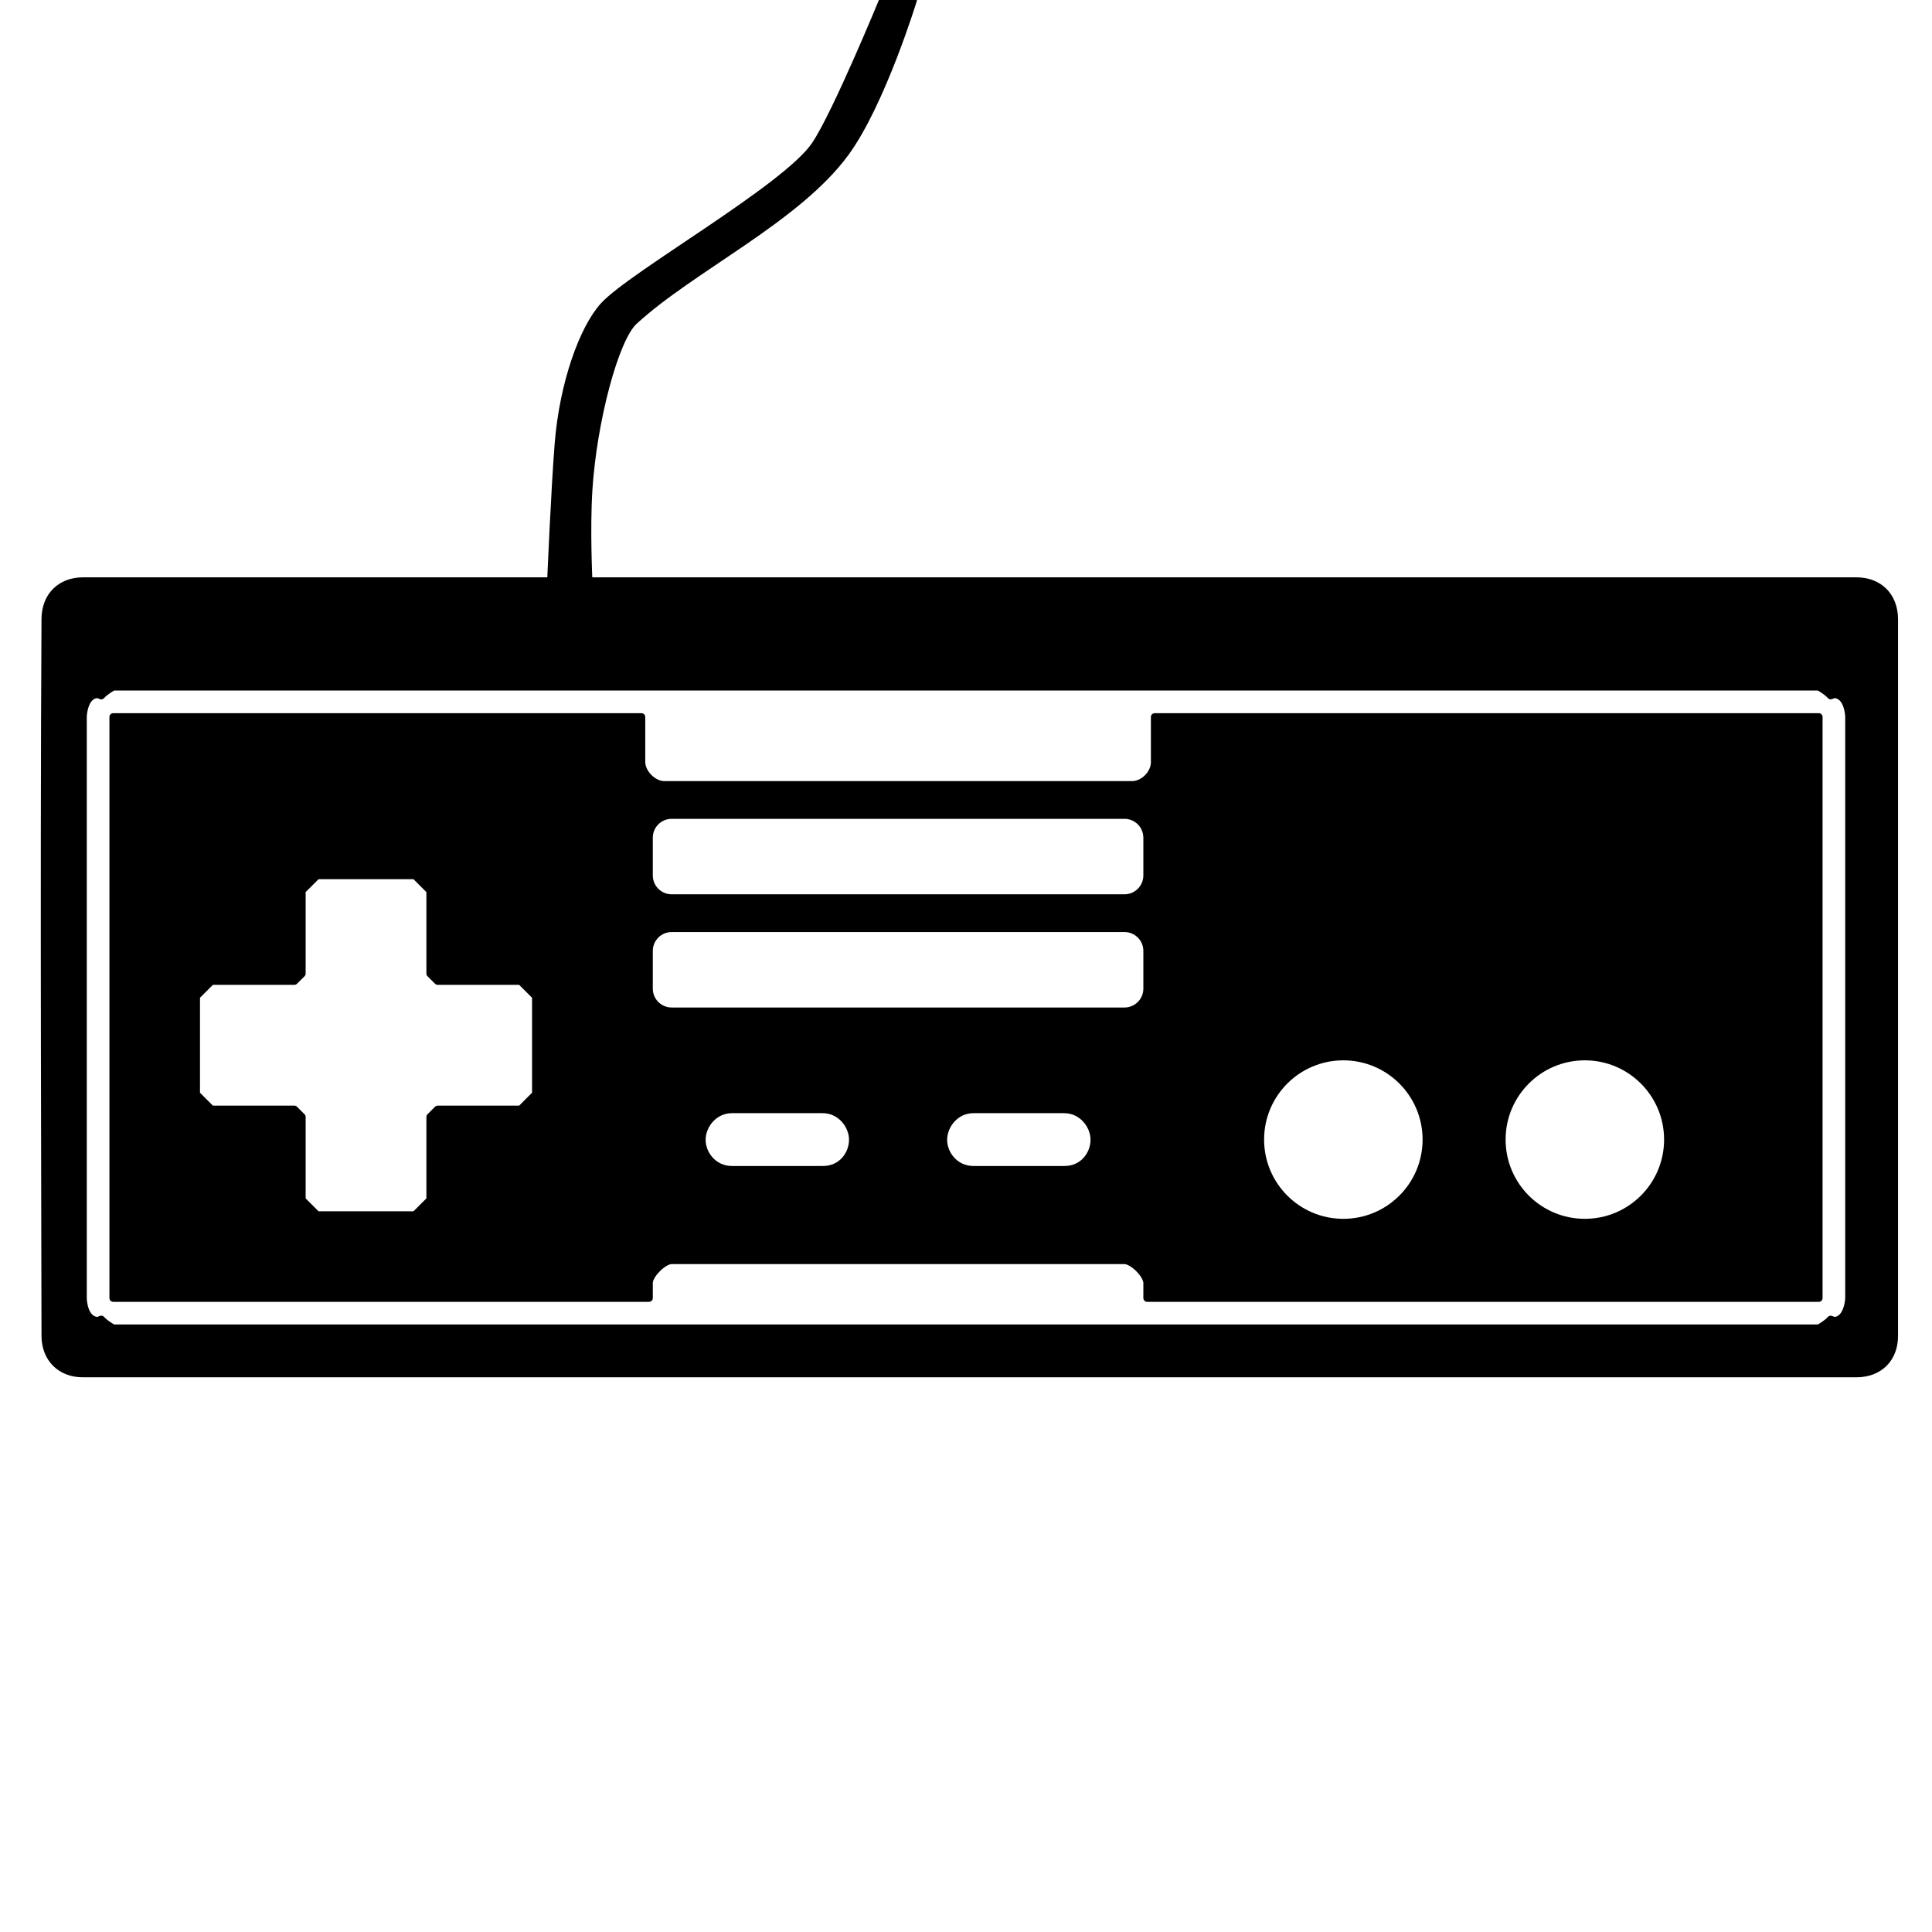
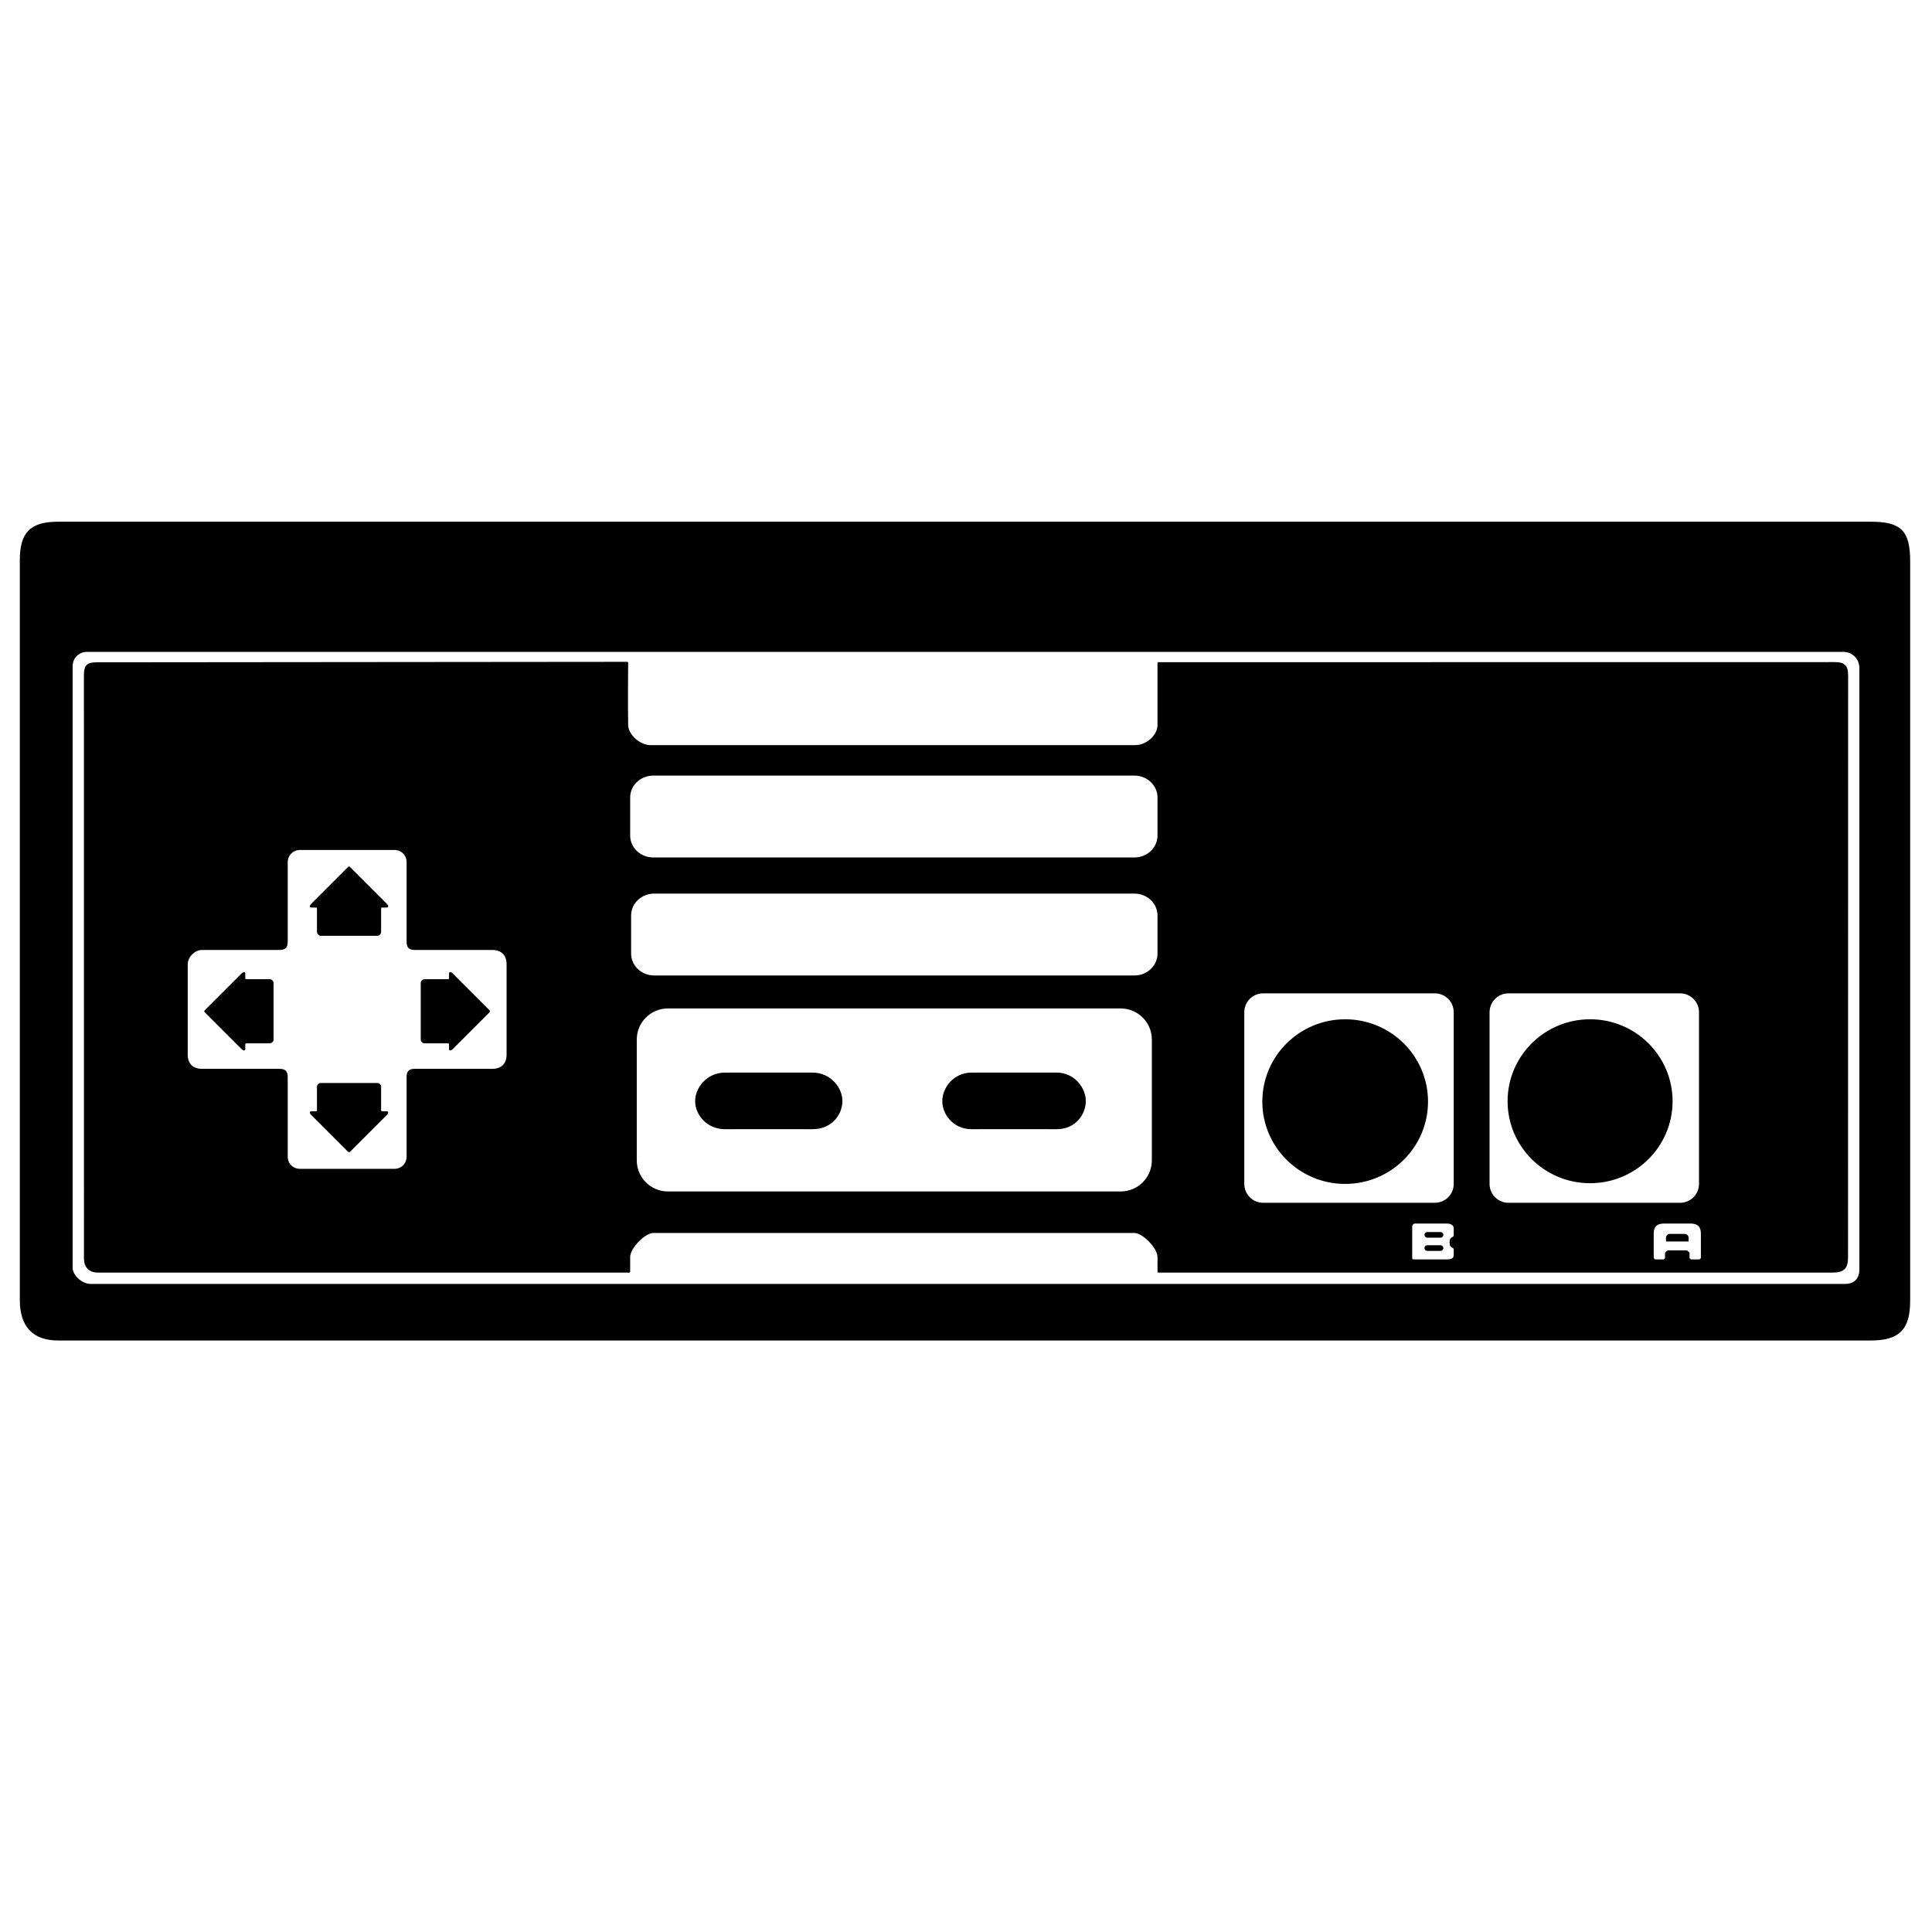
- <svg xmlns="http://www.w3.org/2000/svg" viewBox="0 0 256 256">
-   <path fill="currentColor" fill-rule="evenodd" stroke="currentColor" stroke-linecap="round" stroke-linejoin="round" d="M 251 177 L 251 82 C 250.968 79.022 249.012 77.004 246 77 L 11 77 C 8.007 76.999 6.018 79.01 6 82 C 5.792 117.071 5.994 165.031 6 177 C 6.001 179.981 8.017 182.01 11 182 L 246 182 C 249.008 181.989 251.007 180.008 251 177 Z M 13.414 174.828 L 13 175 C 11.049 174.987 11 172.071 11 172.071 L 11 94.93 C 11 94.929 11.086 92 13 92 L 13.414 92.172 C 14.004 91.527 15 91 15 91 L 241 91 C 241 91 241.992 91.524 242.579 92.164 L 243 92 C 244.914 92.029 245 94.929 245 94.929 L 245 172.047 C 245 172.047 244.884 174.974 243 175 L 242.578 174.836 C 241.992 175.475 241 176 241 176 L 15 176 C 15 176 14.003 175.473 13.414 174.828 Z M 241 95 L 153 95 L 153 101 C 152.998 102.533 151.516 104.008 150 104 L 88 104 C 86.591 104.001 85.025 102.485 85 101 L 85 95 L 15 95 L 15 172 L 86 172 L 86 170 C 86 168.895 87.895 167 89 167 L 149 167 C 150.105 167 152 168.895 152 170 L 152 172 L 241 172 Z M 86 116 L 86 111 C 86 109.343 87.343 108 89 108 L 149 108 C 150.657 108 152 109.343 152 111 L 152 116 C 152 117.657 150.657 119 149 119 L 89 119 C 87.343 119 86 117.657 86 116 Z M 40 159 L 40 148 L 39 147 L 28 147 L 26 145 L 26 132 L 28 130 L 39 130 L 40 129.008 L 40 118 L 42 116 L 55 116 L 57 118 L 57 129 L 58 130 L 69 130 L 71 132 L 71 145 L 69 147 L 58 147 L 57 148 L 57 159 L 55 161 L 42 161 Z M 86 131 L 86 126 C 86 124.343 87.343 123 89 123 L 149 123 C 150.657 123 152 124.343 152 126 L 152 131 C 152 132.657 150.657 134 149 134 L 89 134 C 87.343 134 86 132.657 86 131 Z M 178 162 C 171.925 162 167 157.075 167 151 C 167 144.925 171.925 140 178 140 C 184.075 140 189 144.925 189 151 C 189 157.075 184.075 162 178 162 Z M 210 162 C 203.925 162 199 157.075 199 151 C 199 144.925 203.925 140 210 140 C 216.075 140 221 144.925 221 151 C 221 157.075 216.075 162 210 162 Z M 93 151.047 C 92.99 149.149 94.539 147.006 97 147 L 109 147 C 111.442 147.002 113.01 149.146 113 151.042 C 112.99 152.918 111.592 155.016 109 155 L 97 155 C 94.561 155.003 93.01 152.975 93 151.047 Z M 125 151.047 C 124.99 149.149 126.539 147.006 129 147 L 141 147 C 143.442 147.002 145.01 149.146 145 151.042 C 144.99 152.918 143.592 155.016 141 155 L 129 155 C 126.561 155.003 125.01 152.975 125 151.047 Z M 73 77 C 73 77 73.511 64.831 74 58.763 C 74.648 50.724 77.291 43.494 80 40.526 C 83.765 36.402 104.129 24.95 108 19.25 C 110.779 15.158 117 0 117 0 L 121 0 C 121 0 116.805 13.713 112 20.263 C 105.552 29.053 91.611 35.533 84 42.553 C 81.453 44.902 78.583 55.825 78 64.842 C 77.661 70.081 78 77 78 77 L 73 77 Z" />
+ <svg xmlns="http://www.w3.org/2000/svg" viewBox="0 0 1024 1024">
+   <path id="Outer-case" fill="currentColor" fill-rule="evenodd" stroke="currentColor" stroke-linecap="round" stroke-linejoin="round" d="M 1011.93 689.367 L 1011.93 297.633 C 1011.932 281.634 1007.492 277.016 991.492 277.016 L 30.82 277.016 C 15.824 277.016 11 283 11 297 L 11 689 C 11 703 17.824 709.988 30.824 709.988 L 991.492 709.992 C 1006.492 709.988 1011.932 704.371 1011.93 689.367 Z M 48 681 C 43 681 38 676 38 672 L 38 353.094 C 38 348.096 42.034 345 46.034 345 L 977 345 C 982.021 345 986 348.94 986 354 L 986 672.906 C 986 677.964 982.987 681 977.966 681 Z" />
+   <path id="Inner-case" fill="currentColor" fill-rule="evenodd" stroke="currentColor" stroke-linecap="round" stroke-linejoin="round" d="M 333.508 666.203 C 333.505 661.34 341.561 653 346.255 653 L 601.25 653 C 605.945 653 614 661.34 614 666.2 L 614 674 L 971.086 674 C 977.085 674 979 672.229 979 666.227 L 979.047 358.008 C 979.05 353.152 977.522 351.431 972.575 351.431 L 613.992 351.477 L 613.992 384.328 C 613.981 390.002 607.845 395.463 601.57 395.435 L 344.867 395.438 C 339.033 395.437 332.548 389.825 332.445 384.326 C 332.23 372.827 332.415 353.825 332.442 351.284 L 50.953 351.539 C 46.005 351.54 44.969 353.298 44.969 358.155 L 45 667 C 45 671 47 674 52 674 L 333.508 674 Z M 333.508 442.867 L 333.508 422.688 C 333.505 416.001 339.214 410.579 346.255 410.579 L 601.25 410.578 C 608.292 410.579 614 416.001 614 422.688 L 614 442.867 C 614 449.557 608.292 454.978 601.25 454.978 L 346.258 454.977 C 339.214 454.978 333.505 449.557 333.508 442.867 Z M 152 613 L 152 571 C 152 568 151 567 148 567 L 107 567 C 102 567 99 564 99 559 L 99 511 C 99 507 103 503 107 503 L 148 503 C 151 503 152 502 152 499 L 152 457 C 152 453 155.112 450 159.112 450 L 209 450 C 213 450 216 453 216 457 L 216 499 C 216 502 217 503 220 503 L 261 503 C 266 503 269 506 269 511 L 269 559 C 269 564 266 567 261 567 L 220 567 C 217 567 216 568 216 571 L 216 613 C 216 617 213 620 209 620 L 159 620 C 155 620 152 617 152 613 Z M 334 505.414 L 334 485.234 C 334 478.544 339.698 473.123 346.727 473.123 L 601.273 473.125 C 608.302 473.123 614 478.544 614 485.231 L 614 505.414 C 614 512.1 608.302 517.521 601.273 517.521 L 346.727 517.523 C 339.698 517.521 334 512.1 334 505.414 Z M 659 627.5 L 659 536.5 C 659 530.701 663.701 526 669.5 526 L 760.5 526 C 766.299 526 771 530.701 771 536.5 L 771 627.5 C 771 633.299 766.299 638 760.5 638 L 669.5 638 C 663.701 638 659 633.299 659 627.5 Z M 789 627.5 L 789 536.5 C 789 530.701 793.701 526 799.5 526 L 890.5 526 C 896.299 526 901 530.701 901 536.5 L 901 627.5 C 901 633.299 896.299 638 890.5 638 L 799.5 638 C 793.701 638 789 633.299 789 627.5 Z M 354 632 C 344.611 632 337 624.389 337 615 L 337 551 C 337 541.611 344.611 534 354 534 L 594 534 C 603.389 534 611 541.611 611 551 L 611 615 C 611 624.389 603.389 632 594 632 Z M 748 667 L 748 650 C 748 649 749 648 750 648 L 767 648 C 769 648 771 649 771 651 L 771 655 C 771 655.943 769.361 656.129 769 657 C 768.745 657.616 768.745 659.384 769 660 C 769.361 660.871 771 661.057 771 662 L 771 665 C 771 667 770 668 767 668 L 750 668 C 749 668 748 668 748 667 Z M 876 667.047 L 876 653.711 C 876 649.905 878 648 882 648 L 896 648 C 900 648 902 649.905 902 653.714 L 902 667.047 L 901 668 L 896 668 L 895 667.047 L 895 664.188 L 894 663.234 L 884 663.234 L 883 664.188 L 883 667.047 L 882 668 L 877 668 Z" />
+   <path id="A-glyph-1" fill="currentColor" fill-rule="evenodd" stroke="none" d="M 883 658 L 895 658 C 895 658 895 656.667 895 656 C 895 655 894 654 893 654 C 890 654 888 654 885 654 C 884 654 883 655 883 656 C 883 656.667 883 658 883 658 Z" />
+   <path id="B-glyph-2" fill="currentColor" fill-rule="evenodd" stroke="none" d="M 755 661.5 C 755 662.328 755.672 663 756.5 663 L 763.5 663 C 764.328 663 765 662.328 765 661.5 L 765 661.5 C 765 660.672 764.328 660 763.5 660 L 756.5 660 C 755.672 660 755 660.672 755 661.5 Z" />
+   <path id="B-glyph-1" fill="currentColor" fill-rule="evenodd" stroke="none" d="M 755 654.5 C 755 655.328 755.672 656 756.5 656 L 763.5 656 C 764.328 656 765 655.328 765 654.5 L 765 654.5 C 765 653.672 764.328 653 763.5 653 L 756.5 653 C 755.672 653 755 653.672 755 654.5 Z" />
+   <path id="A-and-B" fill="currentColor" fill-rule="evenodd" stroke="currentColor" stroke-linecap="round" stroke-linejoin="round" d="M 756.38 583.869 C 756.38 560.049 736.945 540.738 712.97 540.738 C 688.995 540.738 669.559 560.049 669.559 583.869 C 669.559 607.69 688.995 627 712.97 627 C 736.945 627 756.38 607.69 756.38 583.869 Z M 886 583.682 C 886 559.965 866.649 540.738 842.778 540.738 C 818.907 540.738 799.555 559.965 799.555 583.682 C 799.555 607.399 818.907 626.626 842.778 626.626 C 866.649 626.626 886 607.399 886 583.682 Z" />
+   <path id="Start-Select" fill="currentColor" fill-rule="evenodd" stroke="currentColor" stroke-linecap="round" stroke-linejoin="round" d="M 384.354 568.99 C 395.785 568.966 422.926 568.984 430.588 568.99 C 439.997 568.998 446.038 576.773 446 583.646 C 445.962 590.448 440.573 598.057 430.588 598 C 419.233 597.935 395.741 597.987 384.354 598 C 374.958 598.01 368.98 590.656 368.942 583.661 C 368.905 576.785 374.87 569.011 384.354 568.99 Z M 514.951 568.99 C 526.086 568.966 552.524 568.984 559.988 568.99 C 569.152 568.998 575.037 576.773 575 583.646 C 574.963 590.448 569.714 598.057 559.988 598 C 548.926 597.935 526.043 597.987 514.951 598 C 505.799 598.01 499.976 590.656 499.938 583.661 C 499.902 576.785 505.713 569.011 514.951 568.99 Z" />
+   <path id="D-Pad-arrow-right" fill="currentColor" fill-rule="evenodd" stroke="none" d="M 225 553 C 224 553 223 552 223 551 C 223 541 223 531 223 521 C 223 520 224 519 225 519 C 229 519 233 519 237 519 C 238 519 238 519 238 518 C 238 517.333 238 516.667 238 516 C 238 515 239 515 240 516 C 246.337 522.337 252.663 528.663 259 535 C 260 536 260 536 259 537 C 252.667 543.333 246.333 549.667 240 556 C 239 557 238 557 238 556 C 238 555.333 238 554.667 238 554 C 238 553 238 553 237 553 C 233 553 229 553 225 553 Z" />
+   <path id="D-Pad-arrow-left" fill="currentColor" fill-rule="evenodd" stroke="none" d="M 143 553 C 144 553 145 552 145 551 C 145 541 145 531 145 521 C 145 520 144 519 143 519 C 139 519 135 519 131 519 C 130 519 130 519 130 518 C 130 517.333 130 516.667 130 516 C 130 515 129 515 128 516 C 121.663 522.337 115.337 528.663 109 535 C 108 536 108 536 109 537 C 115.333 543.333 121.667 549.667 128 556 C 129 557 130 557 130 556 C 130 555.333 130 554.667 130 554 C 130 553 130 553 131 553 C 135 553 139 553 143 553 Z" />
+   <path id="D-Pad-arrow-down" fill="currentColor" fill-rule="evenodd" stroke="none" d="M 168 576 C 168 575 169 574 170 574 C 180 574 190 574 200 574 C 201 574 202 575 202 576 C 202 580 202 584 202 588 C 202 589 202 589 203 589 C 203.667 589 204.333 589 205 589 C 206 589 206 590 205 591 C 198.663 597.337 192.337 603.663 186 610 C 185 611 185 611 184 610 C 177.667 603.667 171.333 597.333 165 591 C 164 590 164 589 165 589 C 165.667 589 166.333 589 167 589 C 168 589 168 589 168 588 C 168 584 168 580 168 576 Z" />
+   <path id="D-Pad-arrow-up" fill="currentColor" fill-rule="evenodd" stroke="none" d="M 168 494 C 168 495 169 496 170 496 C 180 496 190 496 200 496 C 201 496 202 495 202 494 C 202 490 202 486 202 482 C 202 481 202 481 203 481 C 203.667 481 204.333 481 205 481 C 206 481 206 480 205 479 C 198.663 472.663 192.327 466.327 185.99 459.99 C 184.99 458.99 185 459 184 460 C 177.667 466.333 171.333 472.667 165 479 C 164 480 164 481 165 481 C 165.667 481 166.333 481 167 481 C 168 481 168 481 168 482 C 168 486 168 490 168 494 Z" />
</svg>
